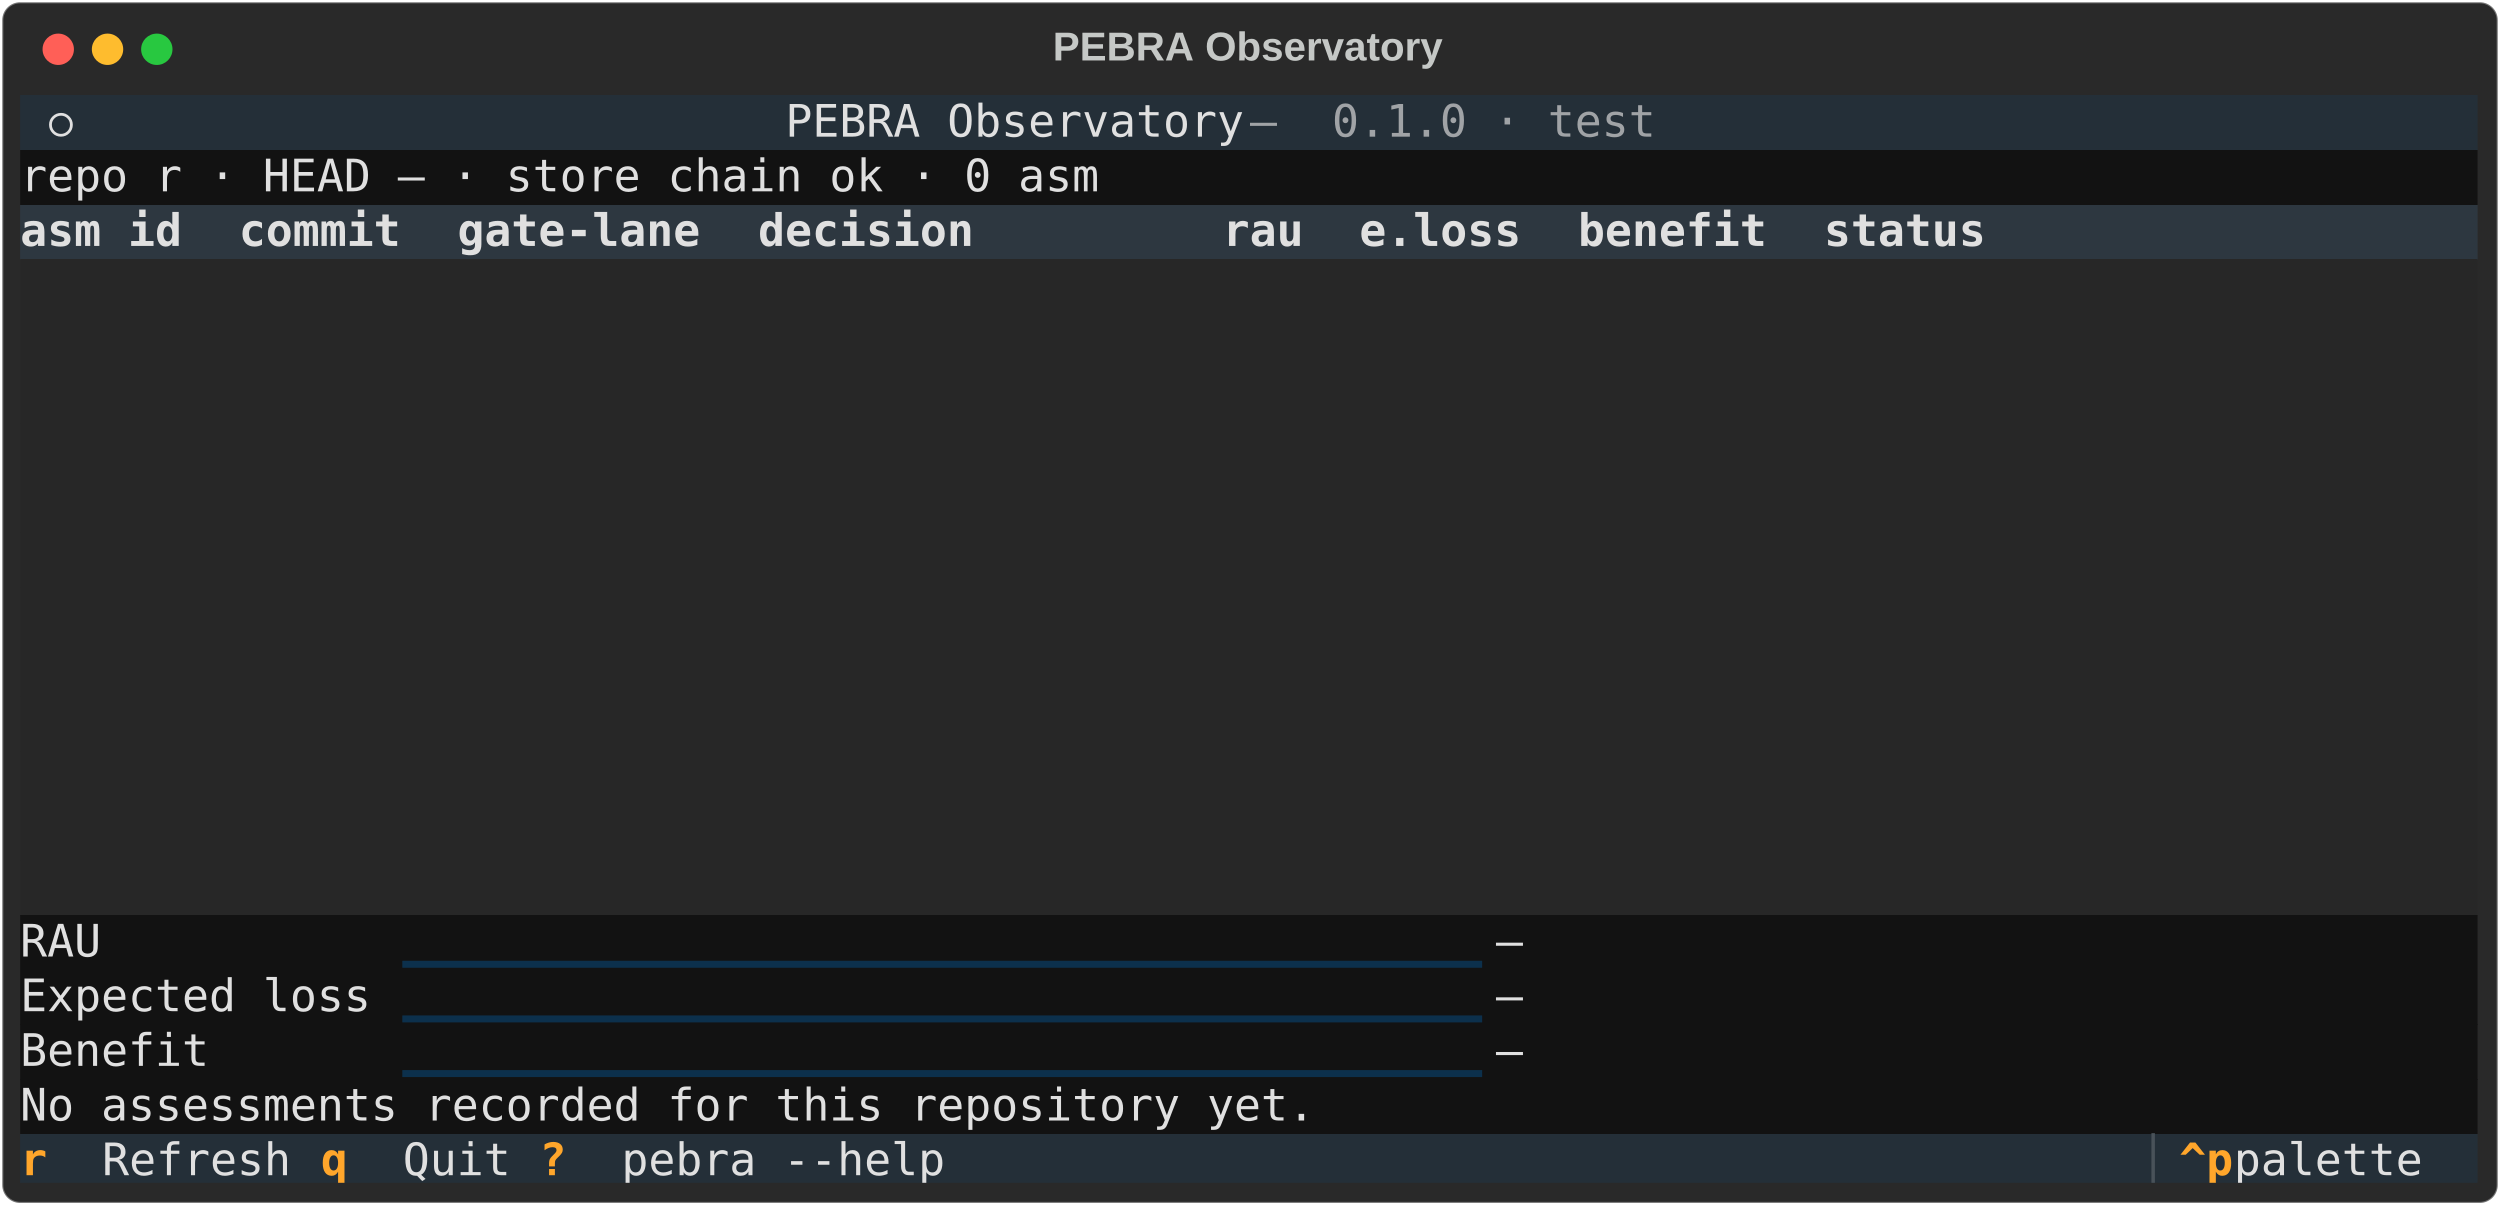
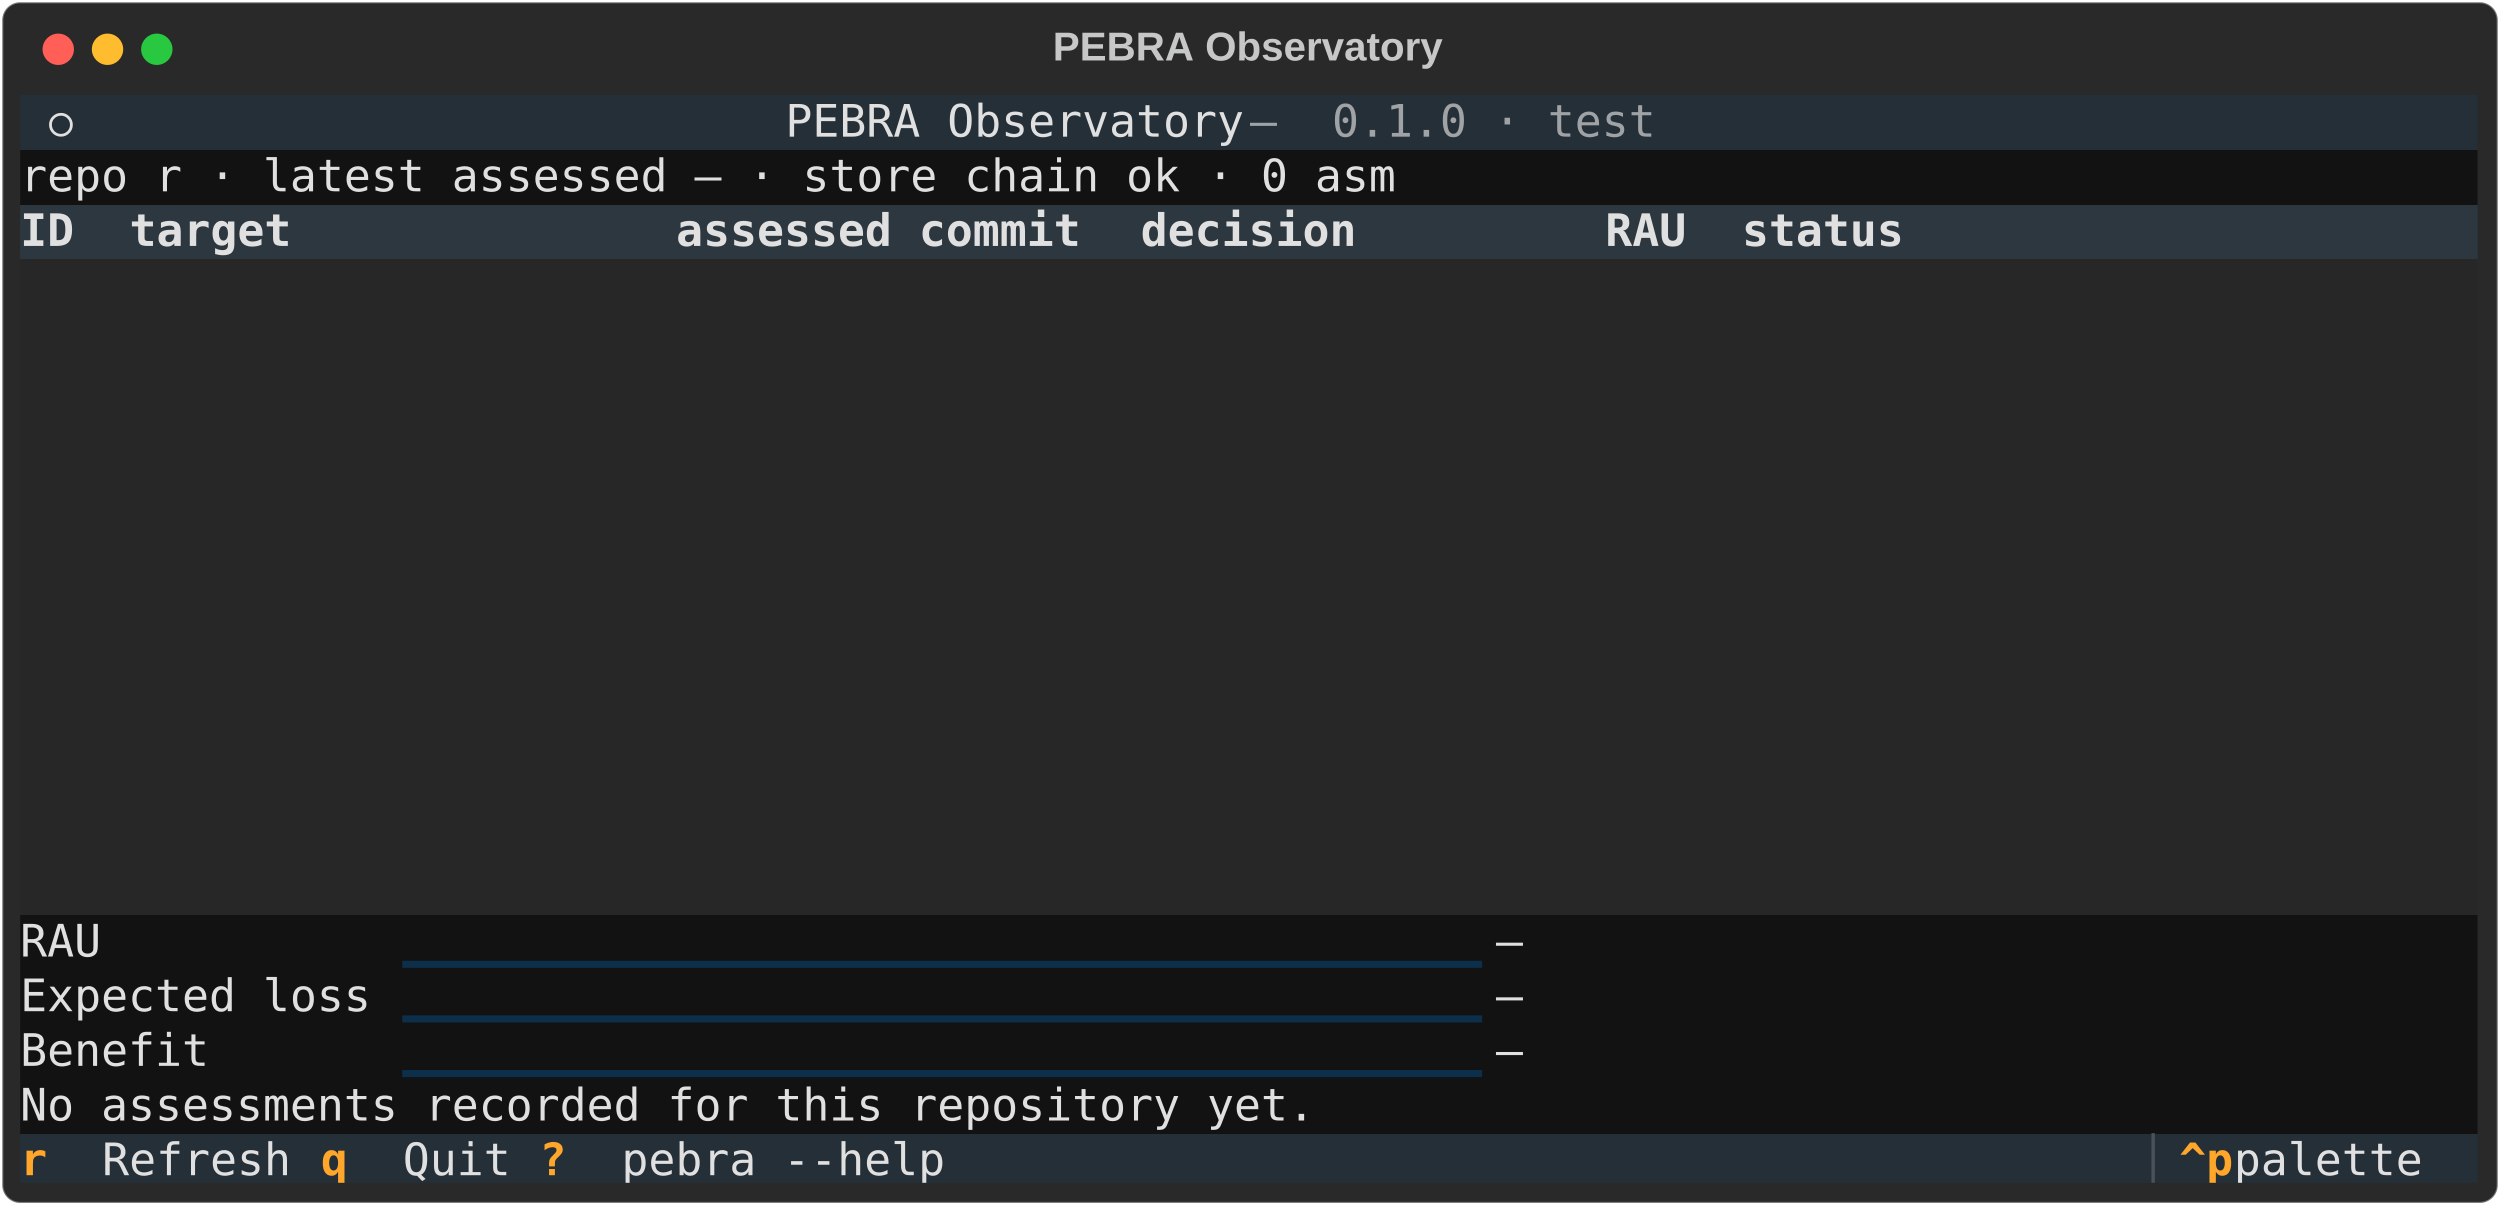
<svg xmlns="http://www.w3.org/2000/svg" class="rich-terminal" viewBox="0 0 1116 538.0">
  <style>

    @font-face {
        font-family: "Fira Code";
        src: local("FiraCode-Regular"),
                url("https://cdnjs.cloudflare.com/ajax/libs/firacode/6.2.0/woff2/FiraCode-Regular.woff2") format("woff2"),
                url("https://cdnjs.cloudflare.com/ajax/libs/firacode/6.2.0/woff/FiraCode-Regular.woff") format("woff");
        font-style: normal;
        font-weight: 400;
    }
    @font-face {
        font-family: "Fira Code";
        src: local("FiraCode-Bold"),
                url("https://cdnjs.cloudflare.com/ajax/libs/firacode/6.2.0/woff2/FiraCode-Bold.woff2") format("woff2"),
                url("https://cdnjs.cloudflare.com/ajax/libs/firacode/6.2.0/woff/FiraCode-Bold.woff") format("woff");
        font-style: bold;
        font-weight: 700;
    }

    .terminal-matrix {
        font-family: Fira Code, monospace;
        font-size: 20px;
        line-height: 24.4px;
        font-variant-east-asian: full-width;
    }

    .terminal-title {
        font-size: 18px;
        font-weight: bold;
        font-family: arial;
    }

    .terminal-r1 { fill: #c5c8c6 }
.terminal-r2 { fill: #e0e0e0 }
.terminal-r3 { fill: #a0a3a6 }
.terminal-r4 { fill: #e0e0e0;font-weight: bold }
.terminal-r5 { fill: #0c304c }
.terminal-r6 { fill: #ffa62b;font-weight: bold }
.terminal-r7 { fill: #495259 }
    </style>
  <defs>
    <clipPath id="terminal-clip-terminal">
      <rect x="0" y="0" width="1097.0" height="487.0" />
    </clipPath>
    <clipPath id="terminal-line-0">
      <rect x="0" y="1.5" width="1098" height="24.65" />
    </clipPath>
    <clipPath id="terminal-line-1">
      <rect x="0" y="25.9" width="1098" height="24.65" />
    </clipPath>
    <clipPath id="terminal-line-2">
      <rect x="0" y="50.3" width="1098" height="24.65" />
    </clipPath>
    <clipPath id="terminal-line-3">
      <rect x="0" y="74.7" width="1098" height="24.65" />
    </clipPath>
    <clipPath id="terminal-line-4">
      <rect x="0" y="99.1" width="1098" height="24.65" />
    </clipPath>
    <clipPath id="terminal-line-5">
      <rect x="0" y="123.5" width="1098" height="24.65" />
    </clipPath>
    <clipPath id="terminal-line-6">
      <rect x="0" y="147.9" width="1098" height="24.65" />
    </clipPath>
    <clipPath id="terminal-line-7">
      <rect x="0" y="172.3" width="1098" height="24.65" />
    </clipPath>
    <clipPath id="terminal-line-8">
      <rect x="0" y="196.7" width="1098" height="24.65" />
    </clipPath>
    <clipPath id="terminal-line-9">
      <rect x="0" y="221.1" width="1098" height="24.65" />
    </clipPath>
    <clipPath id="terminal-line-10">
      <rect x="0" y="245.5" width="1098" height="24.65" />
    </clipPath>
    <clipPath id="terminal-line-11">
      <rect x="0" y="269.9" width="1098" height="24.65" />
    </clipPath>
    <clipPath id="terminal-line-12">
      <rect x="0" y="294.3" width="1098" height="24.65" />
    </clipPath>
    <clipPath id="terminal-line-13">
      <rect x="0" y="318.7" width="1098" height="24.65" />
    </clipPath>
    <clipPath id="terminal-line-14">
      <rect x="0" y="343.1" width="1098" height="24.65" />
    </clipPath>
    <clipPath id="terminal-line-15">
      <rect x="0" y="367.5" width="1098" height="24.65" />
    </clipPath>
    <clipPath id="terminal-line-16">
      <rect x="0" y="391.9" width="1098" height="24.65" />
    </clipPath>
    <clipPath id="terminal-line-17">
      <rect x="0" y="416.3" width="1098" height="24.65" />
    </clipPath>
    <clipPath id="terminal-line-18">
      <rect x="0" y="440.7" width="1098" height="24.65" />
    </clipPath>
  </defs>
  <rect fill="#292929" stroke="rgba(255,255,255,0.35)" stroke-width="1" x="1" y="1" width="1114" height="536" rx="8" />
  <text class="terminal-title" fill="#c5c8c6" text-anchor="middle" x="557" y="27">PEBRA Observatory</text>
  <g transform="translate(26,22)">
    <circle cx="0" cy="0" r="7" fill="#ff5f57" />
    <circle cx="22" cy="0" r="7" fill="#febc2e" />
    <circle cx="44" cy="0" r="7" fill="#28c840" />
  </g>
  <g transform="translate(9, 41)" clip-path="url(#terminal-clip-terminal)">
    <rect fill="#242f38" x="0" y="1.5" width="12.2" height="24.65" shape-rendering="crispEdges" />
    <rect fill="#242f38" x="12.2" y="1.5" width="12.2" height="24.65" shape-rendering="crispEdges" />
    <rect fill="#242f38" x="24.4" y="1.5" width="61" height="24.65" shape-rendering="crispEdges" />
    <rect fill="#242f38" x="85.4" y="1.5" width="12.2" height="24.65" shape-rendering="crispEdges" />
    <rect fill="#242f38" x="97.6" y="1.5" width="244" height="24.65" shape-rendering="crispEdges" />
    <rect fill="#242f38" x="341.6" y="1.5" width="207.4" height="24.65" shape-rendering="crispEdges" />
    <rect fill="#242f38" x="549" y="1.5" width="36.6" height="24.65" shape-rendering="crispEdges" />
    <rect fill="#242f38" x="585.6" y="1.5" width="146.4" height="24.65" shape-rendering="crispEdges" />
    <rect fill="#242f38" x="732" y="1.5" width="244" height="24.65" shape-rendering="crispEdges" />
    <rect fill="#242f38" x="976" y="1.5" width="12.2" height="24.65" shape-rendering="crispEdges" />
    <rect fill="#242f38" x="988.2" y="1.5" width="0" height="24.65" shape-rendering="crispEdges" />
    <rect fill="#242f38" x="988.2" y="1.5" width="109.8" height="24.65" shape-rendering="crispEdges" />
-     <rect fill="#121212" x="0" y="25.9" width="488" height="24.65" shape-rendering="crispEdges" />
-     <rect fill="#121212" x="488" y="25.9" width="610" height="24.65" shape-rendering="crispEdges" />
-     <rect fill="#2d3740" x="0" y="50.3" width="97.6" height="24.65" shape-rendering="crispEdges" />
-     <rect fill="#2d3740" x="97.6" y="50.3" width="97.6" height="24.65" shape-rendering="crispEdges" />
-     <rect fill="#2d3740" x="195.2" y="50.3" width="134.2" height="24.65" shape-rendering="crispEdges" />
-     <rect fill="#2d3740" x="329.4" y="50.3" width="207.4" height="24.65" shape-rendering="crispEdges" />
-     <rect fill="#2d3740" x="536.8" y="50.3" width="61" height="24.65" shape-rendering="crispEdges" />
-     <rect fill="#2d3740" x="597.8" y="50.3" width="97.6" height="24.65" shape-rendering="crispEdges" />
-     <rect fill="#2d3740" x="695.4" y="50.3" width="109.8" height="24.65" shape-rendering="crispEdges" />
-     <rect fill="#2d3740" x="805.2" y="50.3" width="97.6" height="24.65" shape-rendering="crispEdges" />
-     <rect fill="#2d3740" x="902.8" y="50.3" width="195.2" height="24.65" shape-rendering="crispEdges" />
+     <rect fill="#121212" x="0" y="25.9" width="622.2" height="24.65" shape-rendering="crispEdges" />
+     <rect fill="#121212" x="622.2" y="25.9" width="475.8" height="24.65" shape-rendering="crispEdges" />
+     <rect fill="#2d3740" x="0" y="50.3" width="48.8" height="24.65" shape-rendering="crispEdges" />
+     <rect fill="#2d3740" x="48.8" y="50.3" width="244" height="24.65" shape-rendering="crispEdges" />
+     <rect fill="#2d3740" x="292.8" y="50.3" width="207.4" height="24.65" shape-rendering="crispEdges" />
+     <rect fill="#2d3740" x="500.2" y="50.3" width="207.4" height="24.65" shape-rendering="crispEdges" />
+     <rect fill="#2d3740" x="707.6" y="50.3" width="61" height="24.65" shape-rendering="crispEdges" />
+     <rect fill="#2d3740" x="768.6" y="50.3" width="97.6" height="24.65" shape-rendering="crispEdges" />
+     <rect fill="#2d3740" x="866.2" y="50.3" width="231.8" height="24.65" shape-rendering="crispEdges" />
    <rect fill="#272727" x="0" y="74.7" width="1098" height="24.65" shape-rendering="crispEdges" />
    <rect fill="#272727" x="0" y="99.1" width="1098" height="24.65" shape-rendering="crispEdges" />
    <rect fill="#272727" x="0" y="123.5" width="1098" height="24.65" shape-rendering="crispEdges" />
    <rect fill="#272727" x="0" y="147.9" width="1098" height="24.65" shape-rendering="crispEdges" />
    <rect fill="#272727" x="0" y="172.3" width="1098" height="24.65" shape-rendering="crispEdges" />
    <rect fill="#272727" x="0" y="196.7" width="1098" height="24.65" shape-rendering="crispEdges" />
    <rect fill="#272727" x="0" y="221.1" width="1098" height="24.65" shape-rendering="crispEdges" />
    <rect fill="#272727" x="0" y="245.5" width="1098" height="24.65" shape-rendering="crispEdges" />
    <rect fill="#272727" x="0" y="269.9" width="1098" height="24.65" shape-rendering="crispEdges" />
    <rect fill="#272727" x="0" y="294.3" width="1098" height="24.65" shape-rendering="crispEdges" />
    <rect fill="#272727" x="0" y="318.7" width="1098" height="24.65" shape-rendering="crispEdges" />
    <rect fill="#272727" x="0" y="343.1" width="1098" height="24.65" shape-rendering="crispEdges" />
    <rect fill="#121212" x="0" y="367.5" width="36.6" height="24.65" shape-rendering="crispEdges" />
    <rect fill="#121212" x="36.6" y="367.5" width="134.2" height="24.65" shape-rendering="crispEdges" />
    <rect fill="#121212" x="170.8" y="367.5" width="488" height="24.65" shape-rendering="crispEdges" />
    <rect fill="#121212" x="658.8" y="367.5" width="12.2" height="24.65" shape-rendering="crispEdges" />
    <rect fill="#121212" x="671" y="367.5" width="427" height="24.65" shape-rendering="crispEdges" />
    <rect fill="#121212" x="0" y="391.9" width="158.6" height="24.65" shape-rendering="crispEdges" />
    <rect fill="#121212" x="158.6" y="391.9" width="12.2" height="24.65" shape-rendering="crispEdges" />
    <rect fill="#121212" x="170.8" y="391.9" width="488" height="24.65" shape-rendering="crispEdges" />
    <rect fill="#121212" x="658.8" y="391.9" width="12.2" height="24.65" shape-rendering="crispEdges" />
    <rect fill="#121212" x="671" y="391.9" width="427" height="24.65" shape-rendering="crispEdges" />
    <rect fill="#121212" x="0" y="416.3" width="85.4" height="24.65" shape-rendering="crispEdges" />
    <rect fill="#121212" x="85.4" y="416.3" width="85.4" height="24.65" shape-rendering="crispEdges" />
    <rect fill="#121212" x="170.8" y="416.3" width="488" height="24.65" shape-rendering="crispEdges" />
    <rect fill="#121212" x="658.8" y="416.3" width="12.2" height="24.65" shape-rendering="crispEdges" />
    <rect fill="#121212" x="671" y="416.3" width="427" height="24.65" shape-rendering="crispEdges" />
    <rect fill="#121212" x="0" y="440.7" width="585.6" height="24.65" shape-rendering="crispEdges" />
    <rect fill="#121212" x="585.6" y="440.7" width="512.4" height="24.65" shape-rendering="crispEdges" />
    <rect fill="#242f38" x="0" y="465.1" width="36.6" height="24.65" shape-rendering="crispEdges" />
    <rect fill="#242f38" x="36.6" y="465.1" width="97.6" height="24.65" shape-rendering="crispEdges" />
    <rect fill="#242f38" x="134.2" y="465.1" width="36.6" height="24.65" shape-rendering="crispEdges" />
    <rect fill="#242f38" x="170.8" y="465.1" width="61" height="24.65" shape-rendering="crispEdges" />
    <rect fill="#242f38" x="231.8" y="465.1" width="36.6" height="24.65" shape-rendering="crispEdges" />
    <rect fill="#242f38" x="268.4" y="465.1" width="158.6" height="24.65" shape-rendering="crispEdges" />
    <rect fill="#242f38" x="427" y="465.1" width="524.6" height="24.65" shape-rendering="crispEdges" />
    <rect fill="#242f38" x="951.6" y="465.1" width="12.2" height="24.65" shape-rendering="crispEdges" />
    <rect fill="#242f38" x="963.8" y="465.1" width="24.4" height="24.65" shape-rendering="crispEdges" />
    <rect fill="#242f38" x="988.2" y="465.1" width="97.6" height="24.65" shape-rendering="crispEdges" />
    <rect fill="#242f38" x="1085.8" y="465.1" width="12.2" height="24.65" shape-rendering="crispEdges" />
    <g class="terminal-matrix">
      <text class="terminal-r2" x="12.2" y="20" textLength="12.2" clip-path="url(#terminal-line-0)">⭘</text>
      <text class="terminal-r2" x="341.6" y="20" textLength="207.4" clip-path="url(#terminal-line-0)">PEBRA Observatory</text>
      <text class="terminal-r3" x="549" y="20" textLength="36.6" clip-path="url(#terminal-line-0)"> — </text>
      <text class="terminal-r3" x="585.6" y="20" textLength="146.4" clip-path="url(#terminal-line-0)">0.1.0 · test</text>
      <text class="terminal-r1" x="1098" y="20" textLength="12.2" clip-path="url(#terminal-line-0)">
</text>
-       <text class="terminal-r2" x="0" y="44.4" textLength="488" clip-path="url(#terminal-line-1)">repo r · HEAD — · store chain ok · 0 asm</text>
+       <text class="terminal-r2" x="0" y="44.4" textLength="622.2" clip-path="url(#terminal-line-1)">repo r · latest assessed — · store chain ok · 0 asm</text>
      <text class="terminal-r1" x="1098" y="44.4" textLength="12.2" clip-path="url(#terminal-line-1)">
</text>
-       <text class="terminal-r4" x="0" y="68.8" textLength="97.6" clip-path="url(#terminal-line-2)"> asm id </text>
-       <text class="terminal-r4" x="97.6" y="68.8" textLength="97.6" clip-path="url(#terminal-line-2)"> commit </text>
-       <text class="terminal-r4" x="195.2" y="68.8" textLength="134.2" clip-path="url(#terminal-line-2)"> gate-lane </text>
-       <text class="terminal-r4" x="329.4" y="68.8" textLength="207.4" clip-path="url(#terminal-line-2)"> decision        </text>
-       <text class="terminal-r4" x="536.8" y="68.8" textLength="61" clip-path="url(#terminal-line-2)"> rau </text>
-       <text class="terminal-r4" x="597.8" y="68.8" textLength="97.6" clip-path="url(#terminal-line-2)"> e.loss </text>
-       <text class="terminal-r4" x="695.4" y="68.8" textLength="109.8" clip-path="url(#terminal-line-2)"> benefit </text>
-       <text class="terminal-r4" x="805.2" y="68.8" textLength="97.6" clip-path="url(#terminal-line-2)"> status </text>
+       <text class="terminal-r4" x="0" y="68.8" textLength="48.8" clip-path="url(#terminal-line-2)"> ID </text>
+       <text class="terminal-r4" x="48.8" y="68.8" textLength="244" clip-path="url(#terminal-line-2)"> target             </text>
+       <text class="terminal-r4" x="292.8" y="68.8" textLength="207.4" clip-path="url(#terminal-line-2)"> assessed commit </text>
+       <text class="terminal-r4" x="500.2" y="68.8" textLength="207.4" clip-path="url(#terminal-line-2)"> decision        </text>
+       <text class="terminal-r4" x="707.6" y="68.8" textLength="61" clip-path="url(#terminal-line-2)"> RAU </text>
+       <text class="terminal-r4" x="768.6" y="68.8" textLength="97.6" clip-path="url(#terminal-line-2)"> status </text>
      <text class="terminal-r1" x="1098" y="68.8" textLength="12.2" clip-path="url(#terminal-line-2)">
</text>
      <text class="terminal-r1" x="1098" y="93.2" textLength="12.2" clip-path="url(#terminal-line-3)">
</text>
      <text class="terminal-r1" x="1098" y="117.6" textLength="12.2" clip-path="url(#terminal-line-4)">
</text>
      <text class="terminal-r1" x="1098" y="142" textLength="12.2" clip-path="url(#terminal-line-5)">
</text>
      <text class="terminal-r1" x="1098" y="166.4" textLength="12.2" clip-path="url(#terminal-line-6)">
</text>
      <text class="terminal-r1" x="1098" y="190.8" textLength="12.2" clip-path="url(#terminal-line-7)">
</text>
      <text class="terminal-r1" x="1098" y="215.2" textLength="12.2" clip-path="url(#terminal-line-8)">
</text>
      <text class="terminal-r1" x="1098" y="239.6" textLength="12.2" clip-path="url(#terminal-line-9)">
</text>
      <text class="terminal-r1" x="1098" y="264" textLength="12.2" clip-path="url(#terminal-line-10)">
</text>
      <text class="terminal-r1" x="1098" y="288.4" textLength="12.2" clip-path="url(#terminal-line-11)">
</text>
      <text class="terminal-r1" x="1098" y="312.8" textLength="12.2" clip-path="url(#terminal-line-12)">
</text>
      <text class="terminal-r1" x="1098" y="337.2" textLength="12.2" clip-path="url(#terminal-line-13)">
</text>
      <text class="terminal-r1" x="1098" y="361.6" textLength="12.2" clip-path="url(#terminal-line-14)">
</text>
      <text class="terminal-r2" x="0" y="386" textLength="36.6" clip-path="url(#terminal-line-15)">RAU</text>
      <text class="terminal-r5" x="170.8" y="386" textLength="488" clip-path="url(#terminal-line-15)">▁▁▁▁▁▁▁▁▁▁▁▁▁▁▁▁▁▁▁▁▁▁▁▁▁▁▁▁▁▁▁▁▁▁▁▁▁▁▁▁</text>
      <text class="terminal-r2" x="658.8" y="386" textLength="12.2" clip-path="url(#terminal-line-15)">—</text>
      <text class="terminal-r1" x="1098" y="386" textLength="12.2" clip-path="url(#terminal-line-15)">
</text>
      <text class="terminal-r2" x="0" y="410.4" textLength="158.6" clip-path="url(#terminal-line-16)">Expected loss</text>
      <text class="terminal-r5" x="170.8" y="410.4" textLength="488" clip-path="url(#terminal-line-16)">▁▁▁▁▁▁▁▁▁▁▁▁▁▁▁▁▁▁▁▁▁▁▁▁▁▁▁▁▁▁▁▁▁▁▁▁▁▁▁▁</text>
      <text class="terminal-r2" x="658.8" y="410.4" textLength="12.2" clip-path="url(#terminal-line-16)">—</text>
      <text class="terminal-r1" x="1098" y="410.4" textLength="12.2" clip-path="url(#terminal-line-16)">
</text>
      <text class="terminal-r2" x="0" y="434.8" textLength="85.4" clip-path="url(#terminal-line-17)">Benefit</text>
      <text class="terminal-r5" x="170.8" y="434.8" textLength="488" clip-path="url(#terminal-line-17)">▁▁▁▁▁▁▁▁▁▁▁▁▁▁▁▁▁▁▁▁▁▁▁▁▁▁▁▁▁▁▁▁▁▁▁▁▁▁▁▁</text>
      <text class="terminal-r2" x="658.8" y="434.8" textLength="12.2" clip-path="url(#terminal-line-17)">—</text>
      <text class="terminal-r1" x="1098" y="434.8" textLength="12.2" clip-path="url(#terminal-line-17)">
</text>
      <text class="terminal-r2" x="0" y="459.2" textLength="585.6" clip-path="url(#terminal-line-18)">No assessments recorded for this repository yet.</text>
      <text class="terminal-r1" x="1098" y="459.2" textLength="12.2" clip-path="url(#terminal-line-18)">
</text>
      <text class="terminal-r6" x="0" y="483.6" textLength="36.6" clip-path="url(#terminal-line-19)"> r </text>
      <text class="terminal-r2" x="36.6" y="483.6" textLength="97.6" clip-path="url(#terminal-line-19)">Refresh </text>
      <text class="terminal-r6" x="134.2" y="483.6" textLength="36.6" clip-path="url(#terminal-line-19)"> q </text>
      <text class="terminal-r2" x="170.8" y="483.6" textLength="61" clip-path="url(#terminal-line-19)">Quit </text>
      <text class="terminal-r6" x="231.8" y="483.6" textLength="36.6" clip-path="url(#terminal-line-19)"> ? </text>
      <text class="terminal-r2" x="268.4" y="483.6" textLength="158.6" clip-path="url(#terminal-line-19)">pebra --help </text>
      <text class="terminal-r7" x="951.6" y="483.6" textLength="12.2" clip-path="url(#terminal-line-19)">▏</text>
      <text class="terminal-r6" x="963.8" y="483.6" textLength="24.4" clip-path="url(#terminal-line-19)">^p</text>
      <text class="terminal-r2" x="988.2" y="483.6" textLength="97.6" clip-path="url(#terminal-line-19)"> palette</text>
    </g>
  </g>
</svg>
